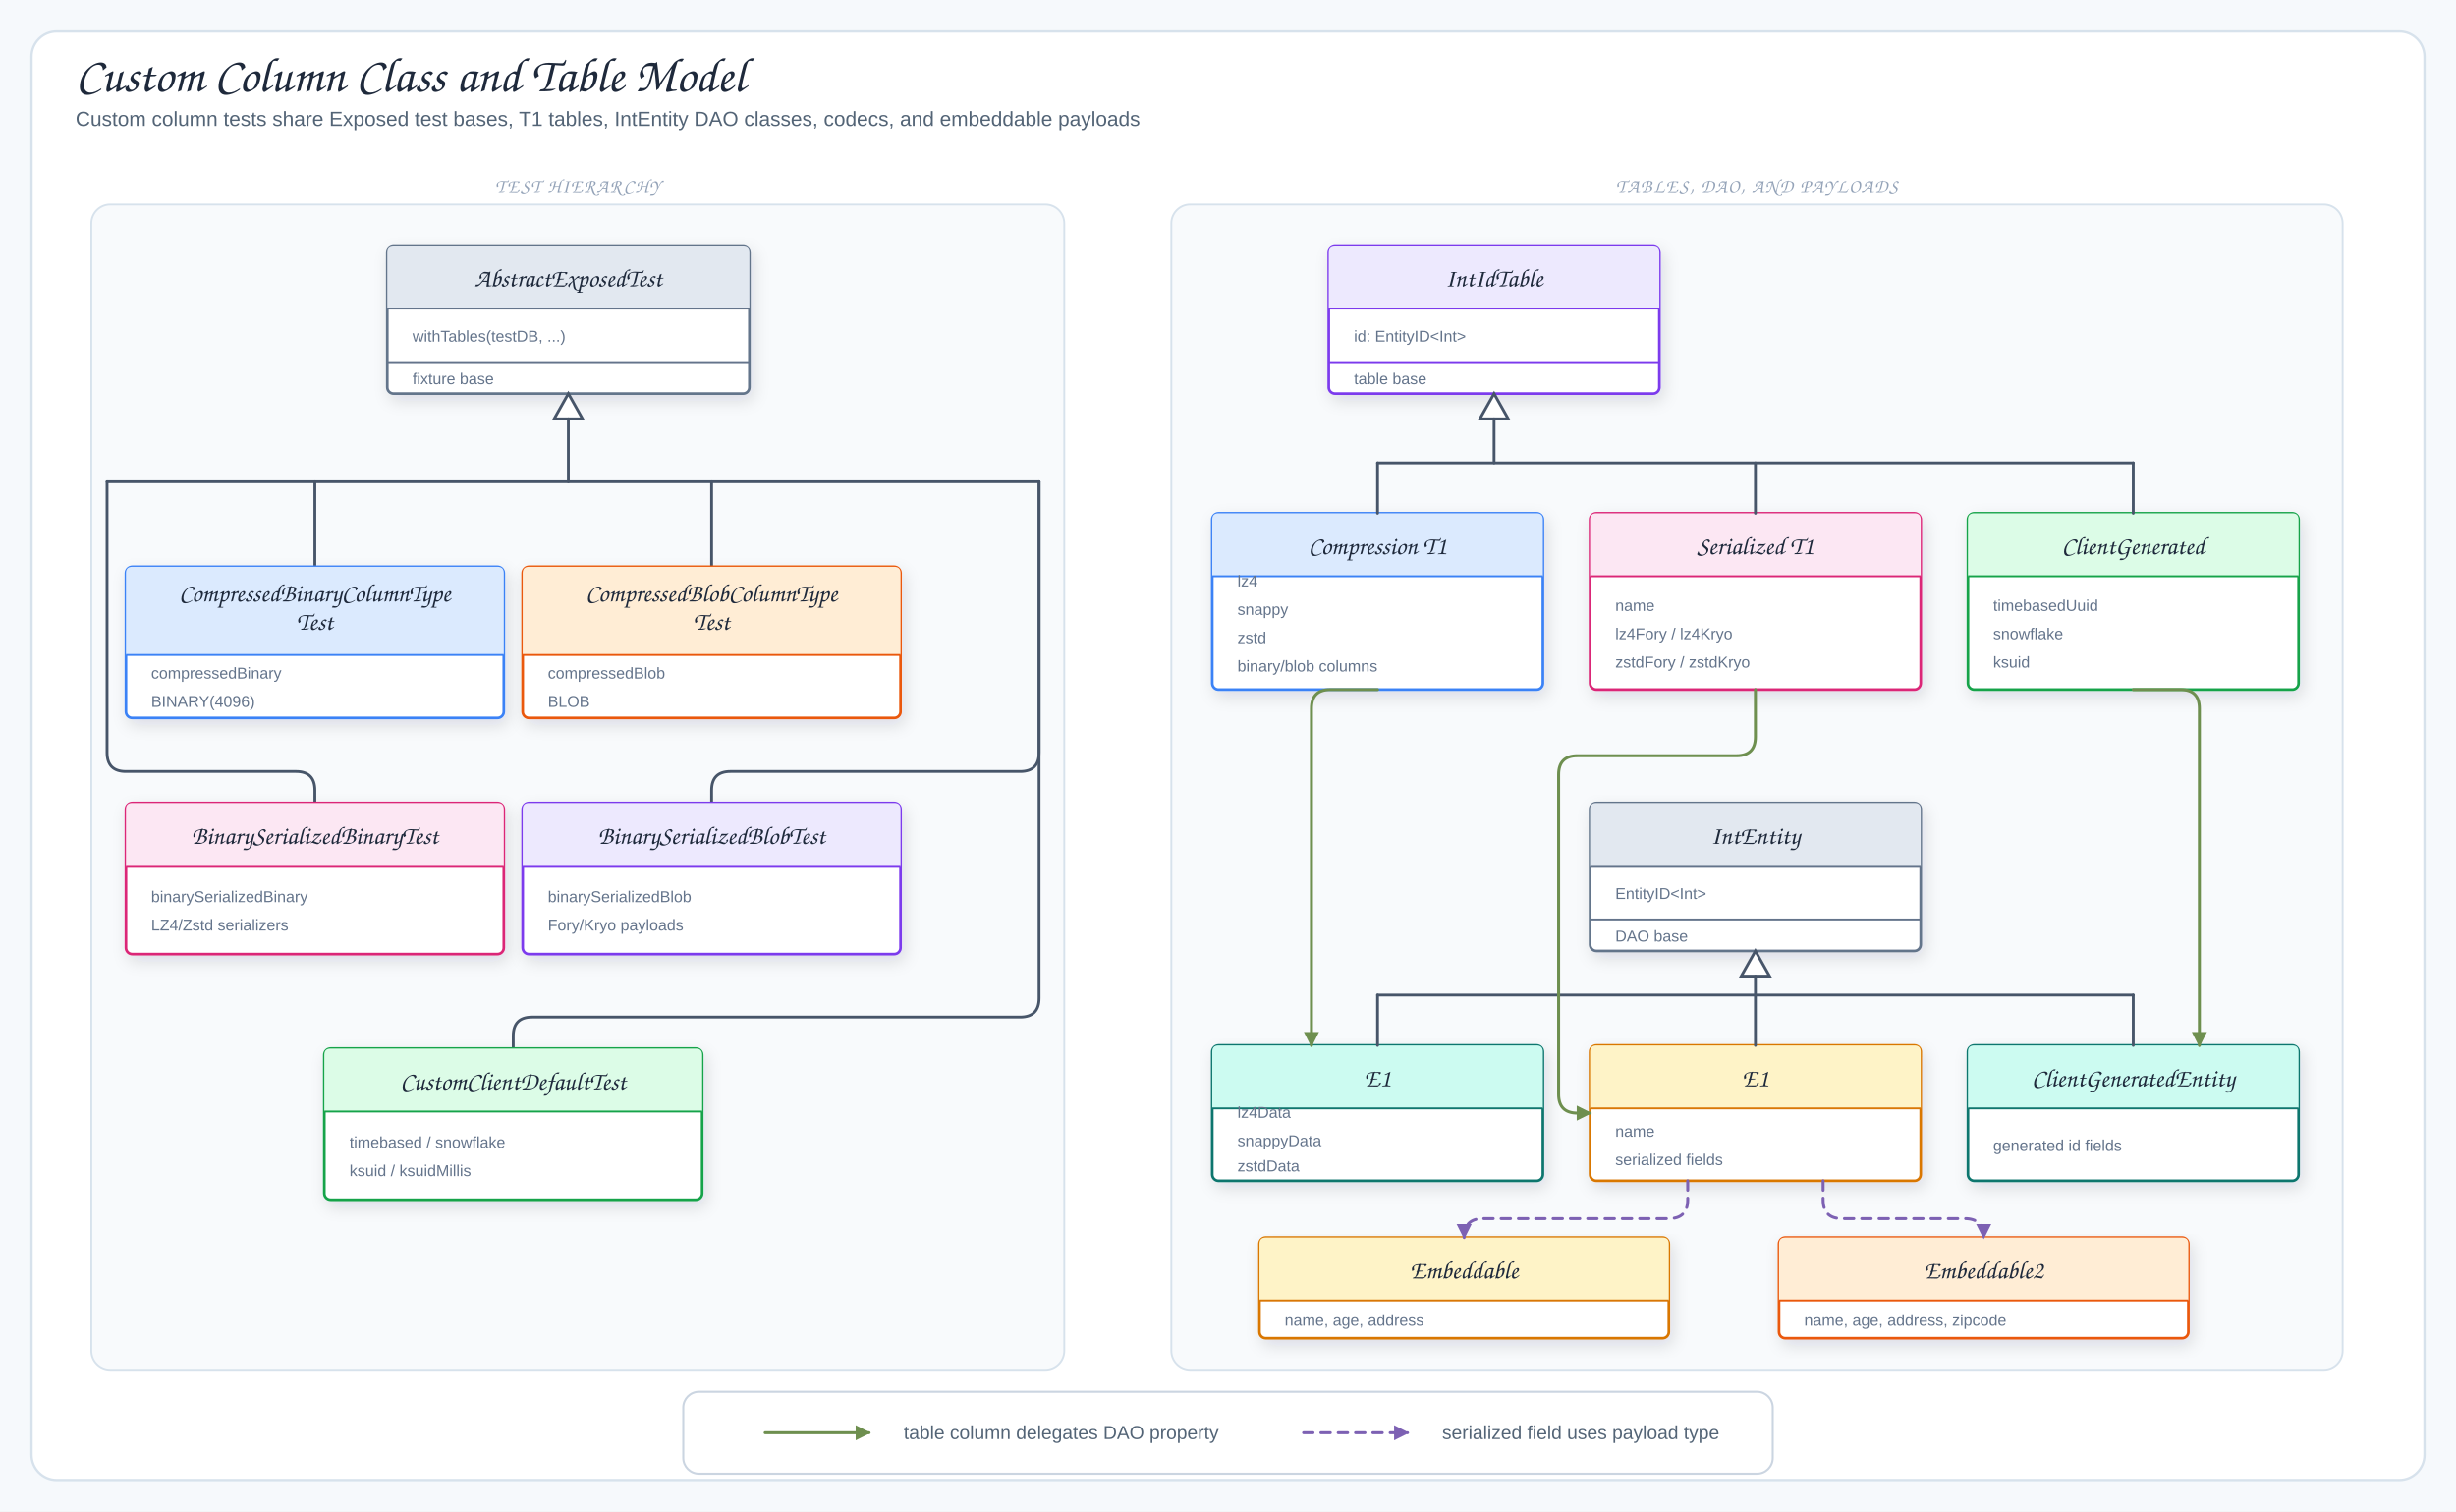
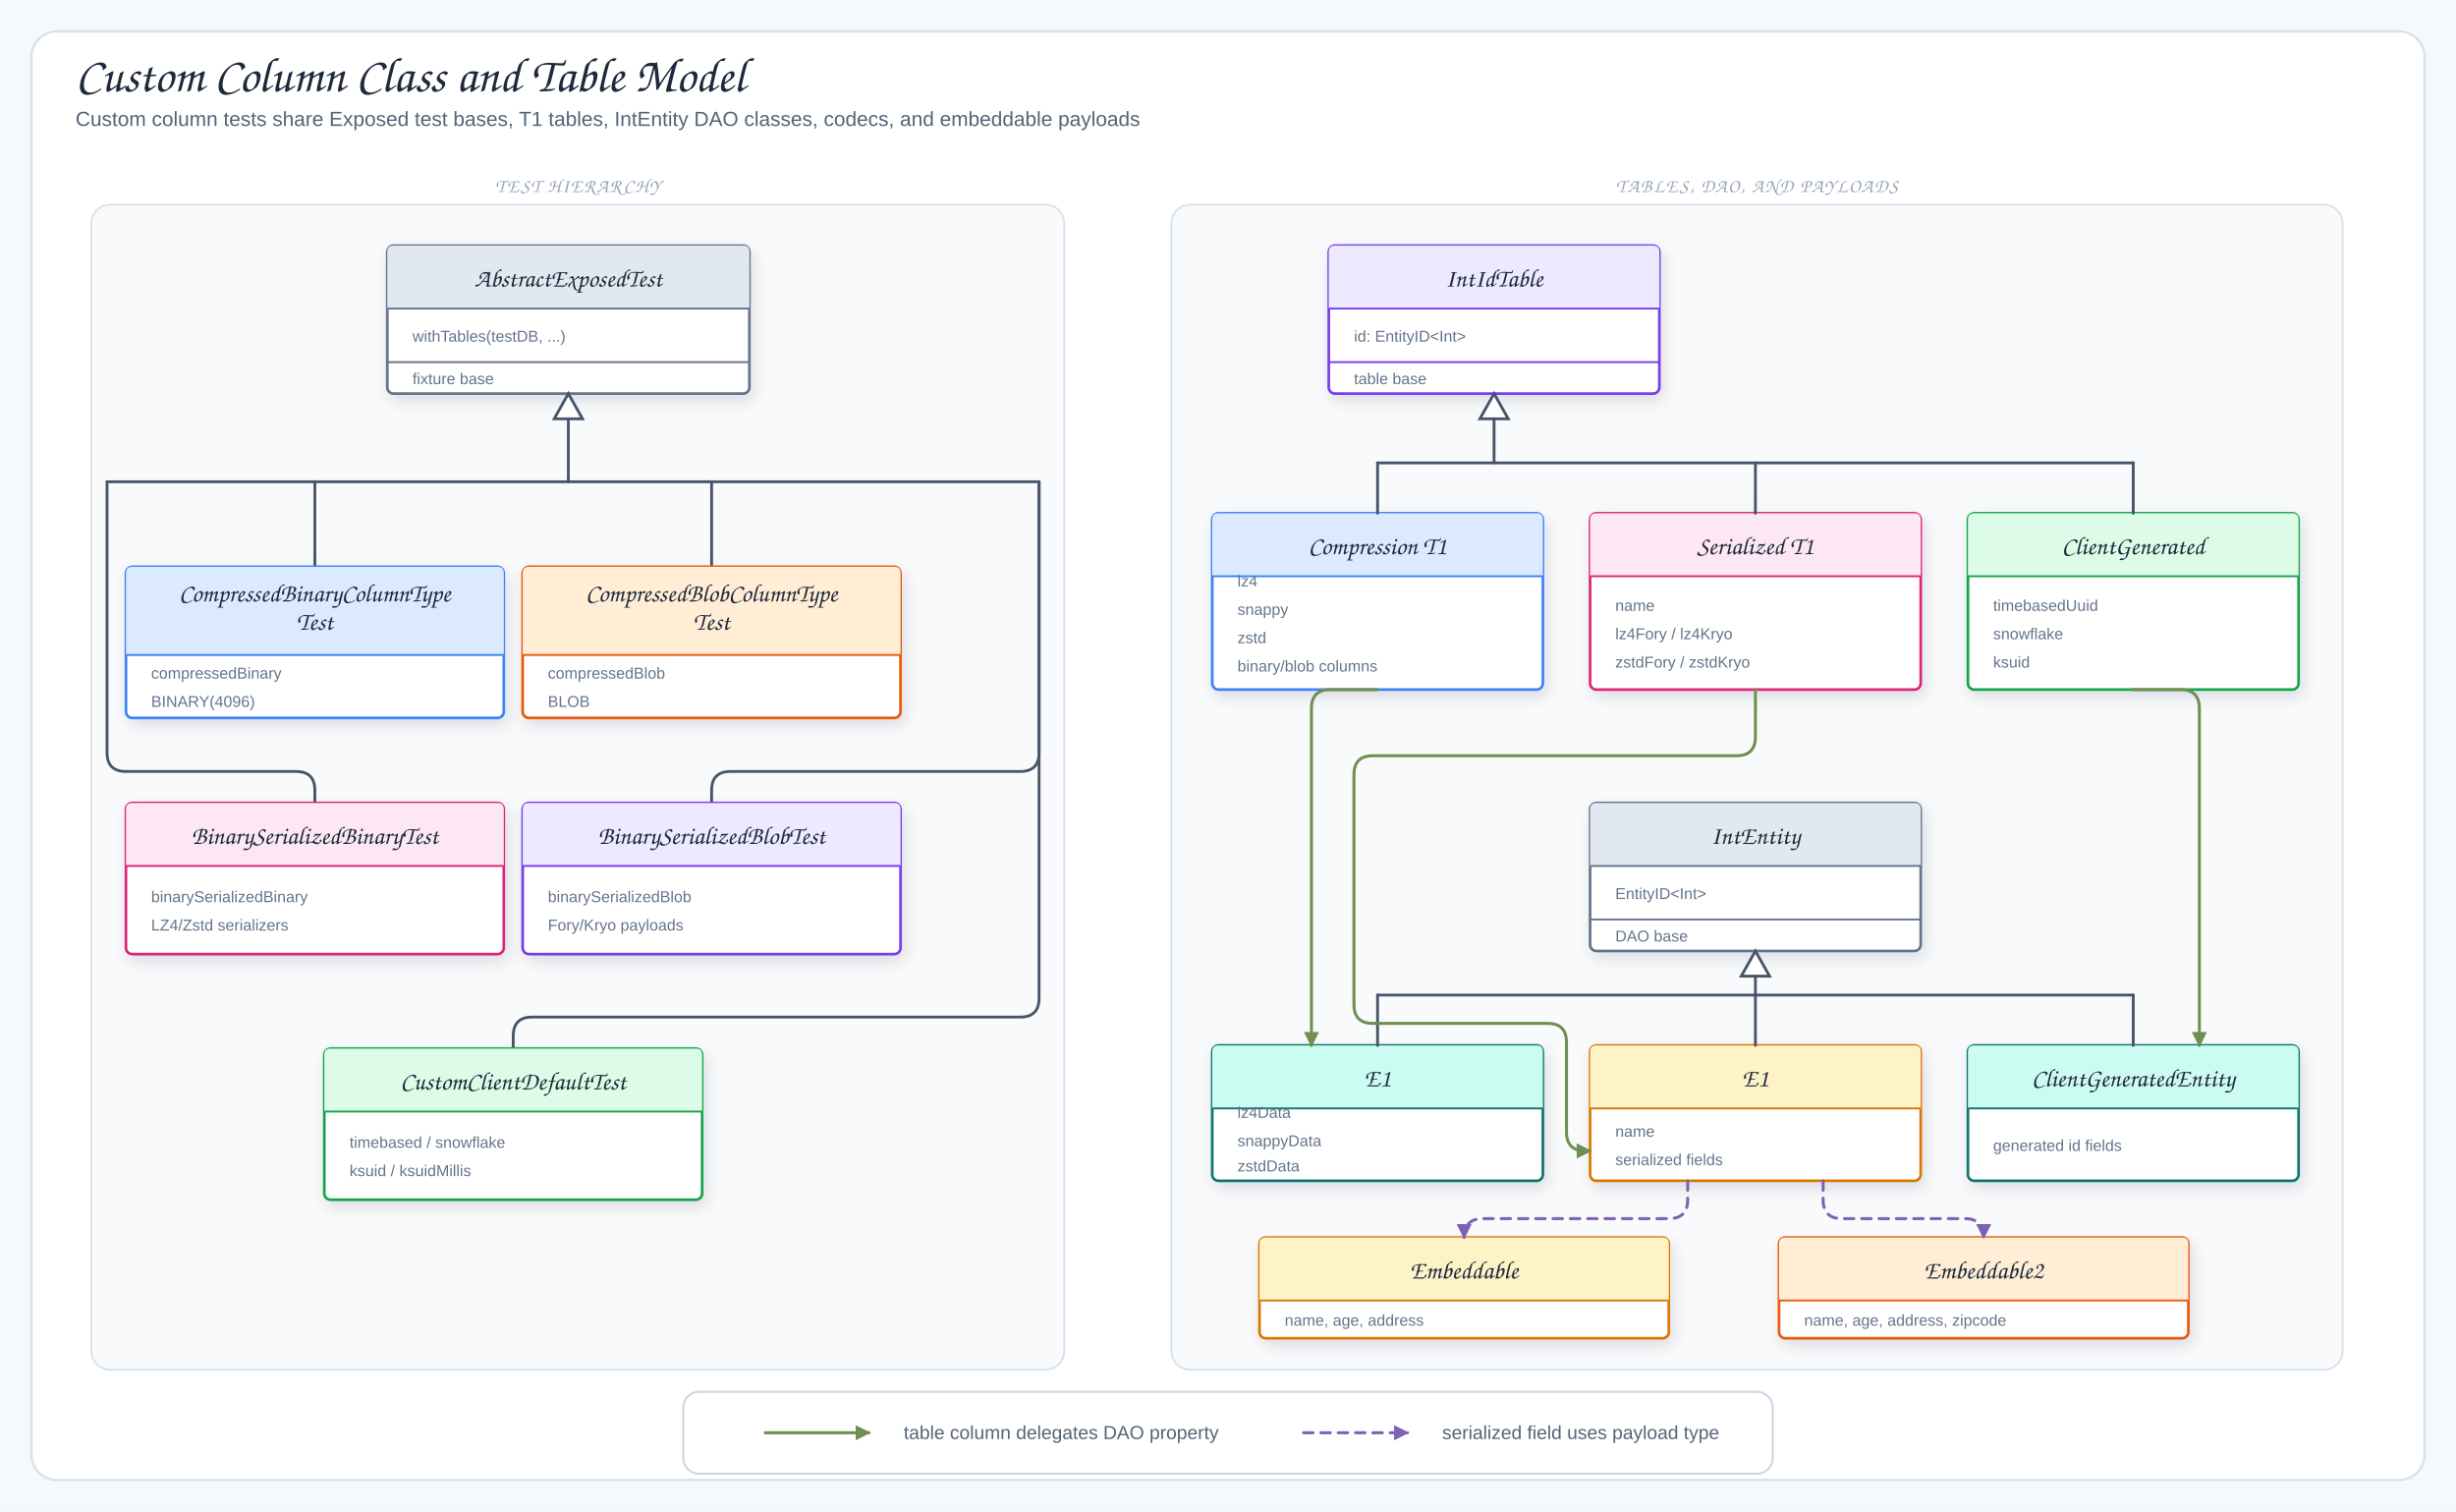
<svg xmlns="http://www.w3.org/2000/svg" viewBox="0 0 1560 960" width="1560" height="960" role="img" aria-label="Custom Column Class and Table Model">
  <defs>
    <filter id="shadow" x="-10%" y="-10%" width="120%" height="130%">
      <feDropShadow dx="2" dy="4" stdDeviation="5" flood-color="#1f2937" flood-opacity="0.12" />
    </filter>
    <marker id="arrowGreen" markerUnits="userSpaceOnUse" markerWidth="10" markerHeight="10" refX="9" refY="5" orient="auto">
      <path d="M1,1 L9,5 L1,9 Z" fill="#6e8f4f" stroke="#6e8f4f" stroke-dasharray="none" style="stroke-dasharray:none" />
    </marker>
    <marker id="arrowPurple" markerUnits="userSpaceOnUse" markerWidth="10" markerHeight="10" refX="9" refY="5" orient="auto">
      <path d="M1,1 L9,5 L1,9 Z" fill="#7d61b3" stroke="#7d61b3" stroke-dasharray="none" style="stroke-dasharray:none" />
    </marker>
    <style>
.canvas{fill:#f6f9fc}.frame{fill:#fff;stroke:#d7e2ec;stroke-width:1.5}
.title{font-family:"Architects Daughter","Comic Sans MS",cursive;font-size:31px;fill:#1e293b}
.subtitle,.detail{font-family:"Comic Mono","Comic Sans MS","Comic Sans","Comic Neue",Arial,sans-serif;fill:#536476}
.subtitle{font-size:13px}.detail{font-size:12px}.tiny{font-family:"Comic Mono","Comic Sans MS","Comic Sans","Comic Neue",Arial,sans-serif;font-size:10px;fill:#64748b}
.label{font-family:"Architects Daughter","Comic Sans MS",cursive;font-size:16px;fill:#1e293b}
.panelTitle{font-family:"Architects Daughter","Comic Sans MS",cursive;font-size:12px;letter-spacing:.08em;fill:#94a3b8}
.card{stroke-width:1.7;filter:url(#shadow)}.panel{fill:#f8fafc;stroke:#d7e2ec;stroke-width:1.2}
.mapLine{fill:none;stroke:#6e8f4f;stroke-width:1.9;stroke-linecap:round;stroke-linejoin:round;marker-end:url(#arrowGreen)}
.runtimeUse{fill:none;stroke:#7d61b3;stroke-width:1.9;stroke-dasharray:6 5;stroke-linecap:round;stroke-linejoin:round;marker-end:url(#arrowPurple)}
.inheritStem{fill:none;stroke:#475569;stroke-width:1.8;stroke-linecap:round;stroke-linejoin:round}
</style>
  </defs>
  <rect width="1560" height="960" class="canvas" />
  <rect x="20" y="20" width="1520" height="920" rx="16" class="frame" />
  <text x="48" y="58" class="title">Custom Column Class and Table Model</text>
  <text x="48" y="80" class="subtitle">Custom column tests share Exposed test bases, T1 tables, IntEntity DAO classes, codecs, and embeddable payloads</text>
  <rect x="58" y="130" width="618" height="740" rx="12" class="panel" />
  <text x="367" y="122" class="panelTitle" text-anchor="middle">TEST HIERARCHY</text>
  <rect x="246" y="156" width="230" height="94" rx="4" fill="#fff" stroke="#64748b" class="card" />
  <path d="M246,196 L246,160 Q246,156 250,156 L472,156 Q476,156 476,160 L476,196 Z" fill="#e2e8f0" />
  <line x1="246" y1="196" x2="476" y2="196" stroke="#64748b" stroke-width="1.2" />
  <text x="361" y="182" class="label" text-anchor="middle">AbstractExposedTest</text>
  <line x1="246" y1="230" x2="476" y2="230" stroke="#64748b" stroke-width="1.2" />
  <text x="262" y="217" class="tiny">withTables(testDB, ...)</text>
  <text x="262" y="244" class="tiny">fixture base</text>
  <polygon points="361,250 352,266 370,266" fill="#fff" stroke="#475569" stroke-width="1.8" />
  <path d="M361,266 L361,306" class="inheritStem" />
  <path d="M68,306 L660,306" class="inheritStem" />
  <path d="M200,306 L200,360" class="inheritStem" />
  <path d="M452,306 L452,360" class="inheritStem" />
  <path d="M68,306 L68,478 Q68,490 80,490 L188,490 Q200,490 200,502 L200,510" class="inheritStem" />
  <path d="M660,306 L660,478 Q660,490 648,490 L464,490 Q452,490 452,502 L452,510" class="inheritStem" />
  <path d="M660,306 L660,634 Q660,646 648,646 L338,646 Q326,646 326,658 L326,666" class="inheritStem" />
  <rect x="80" y="360" width="240" height="96" rx="4" fill="#fff" stroke="#3b82f6" class="card" />
  <path d="M80,416 L80,364 Q80,360 84,360 L316,360 Q320,360 320,364 L320,416 Z" fill="#dbeafe" />
  <line x1="80" y1="416" x2="320" y2="416" stroke="#3b82f6" stroke-width="1.2" />
  <text x="200" y="382" class="label" text-anchor="middle">CompressedBinaryColumnType</text>
  <text x="200" y="400" class="label" text-anchor="middle">Test</text>
  <text x="96" y="431" class="tiny">compressedBinary</text>
  <text x="96" y="449" class="tiny">BINARY(4096)</text>
  <rect x="332" y="360" width="240" height="96" rx="4" fill="#fff" stroke="#ea580c" class="card" />
  <path d="M332,416 L332,364 Q332,360 336,360 L568,360 Q572,360 572,364 L572,416 Z" fill="#ffedd5" />
  <line x1="332" y1="416" x2="572" y2="416" stroke="#ea580c" stroke-width="1.2" />
  <text x="452" y="382" class="label" text-anchor="middle">CompressedBlobColumnType</text>
  <text x="452" y="400" class="label" text-anchor="middle">Test</text>
  <text x="348" y="431" class="tiny">compressedBlob</text>
  <text x="348" y="449" class="tiny">BLOB</text>
  <rect x="80" y="510" width="240" height="96" rx="4" fill="#fff" stroke="#db2777" class="card" />
  <path d="M80,550 L80,514 Q80,510 84,510 L316,510 Q320,510 320,514 L320,550 Z" fill="#fce7f3" />
  <line x1="80" y1="550" x2="320" y2="550" stroke="#db2777" stroke-width="1.2" />
  <text x="200" y="536" class="label" text-anchor="middle">BinarySerializedBinaryTest</text>
  <text x="96" y="573" class="tiny">binarySerializedBinary</text>
  <text x="96" y="591" class="tiny">LZ4/Zstd serializers</text>
  <rect x="332" y="510" width="240" height="96" rx="4" fill="#fff" stroke="#7c3aed" class="card" />
  <path d="M332,550 L332,514 Q332,510 336,510 L568,510 Q572,510 572,514 L572,550 Z" fill="#ede9fe" />
  <line x1="332" y1="550" x2="572" y2="550" stroke="#7c3aed" stroke-width="1.2" />
  <text x="452" y="536" class="label" text-anchor="middle">BinarySerializedBlobTest</text>
  <text x="348" y="573" class="tiny">binarySerializedBlob</text>
  <text x="348" y="591" class="tiny">Fory/Kryo payloads</text>
  <rect x="206" y="666" width="240" height="96" rx="4" fill="#fff" stroke="#16a34a" class="card" />
  <path d="M206,706 L206,670 Q206,666 210,666 L442,666 Q446,666 446,670 L446,706 Z" fill="#dcfce7" />
  <line x1="206" y1="706" x2="446" y2="706" stroke="#16a34a" stroke-width="1.2" />
  <text x="326" y="692" class="label" text-anchor="middle">CustomClientDefaultTest</text>
  <text x="222" y="729" class="tiny">timebased / snowflake</text>
  <text x="222" y="747" class="tiny">ksuid / ksuidMillis</text>
  <rect x="744" y="130" width="744" height="740" rx="12" class="panel" />
  <text x="1116" y="122" class="panelTitle" text-anchor="middle">TABLES, DAO, AND PAYLOADS</text>
  <rect x="844" y="156" width="210" height="94" rx="4" fill="#fff" stroke="#7c3aed" class="card" />
  <path d="M844,196 L844,160 Q844,156 848,156 L1050,156 Q1054,156 1054,160 L1054,196 Z" fill="#ede9fe" />
  <line x1="844" y1="196" x2="1054" y2="196" stroke="#7c3aed" stroke-width="1.2" />
  <text x="949" y="182" class="label" text-anchor="middle">IntIdTable</text>
  <line x1="844" y1="230" x2="1054" y2="230" stroke="#7c3aed" stroke-width="1.2" />
  <text x="860" y="217" class="tiny">id: EntityID&lt;Int&gt;</text>
  <text x="860" y="244" class="tiny">table base</text>
  <rect x="770" y="326" width="210" height="112" rx="4" fill="#fff" stroke="#3b82f6" class="card" />
  <path d="M770,366 L770,330 Q770,326 774,326 L976,326 Q980,326 980,330 L980,366 Z" fill="#dbeafe" />
  <line x1="770" y1="366" x2="980" y2="366" stroke="#3b82f6" stroke-width="1.2" />
  <text x="875" y="352" class="label" text-anchor="middle">Compression T1</text>
  <text x="786" y="372.5" class="tiny">lz4</text>
  <text x="786" y="390.5" class="tiny">snappy</text>
  <text x="786" y="408.5" class="tiny">zstd</text>
  <text x="786" y="426.5" class="tiny">binary/blob columns</text>
  <rect x="1010" y="326" width="210" height="112" rx="4" fill="#fff" stroke="#db2777" class="card" />
  <path d="M1010,366 L1010,330 Q1010,326 1014,326 L1216,326 Q1220,326 1220,330 L1220,366 Z" fill="#fce7f3" />
  <line x1="1010" y1="366" x2="1220" y2="366" stroke="#db2777" stroke-width="1.2" />
  <text x="1115" y="352" class="label" text-anchor="middle">Serialized T1</text>
  <text x="1026" y="388" class="tiny">name</text>
  <text x="1026" y="406" class="tiny">lz4Fory / lz4Kryo</text>
  <text x="1026" y="424" class="tiny">zstdFory / zstdKryo</text>
  <rect x="1250" y="326" width="210" height="112" rx="4" fill="#fff" stroke="#16a34a" class="card" />
  <path d="M1250,366 L1250,330 Q1250,326 1254,326 L1456,326 Q1460,326 1460,330 L1460,366 Z" fill="#dcfce7" />
  <line x1="1250" y1="366" x2="1460" y2="366" stroke="#16a34a" stroke-width="1.2" />
  <text x="1355" y="352" class="label" text-anchor="middle">ClientGenerated</text>
  <text x="1266" y="388" class="tiny">timebasedUuid</text>
  <text x="1266" y="406" class="tiny">snowflake</text>
  <text x="1266" y="424" class="tiny">ksuid</text>
  <polygon points="949,250 940,266 958,266" fill="#fff" stroke="#475569" stroke-width="1.8" />
  <path d="M949,266 L949,294" class="inheritStem" />
  <path d="M875,294 L1355,294" class="inheritStem" />
  <path d="M875,294 L875,326" class="inheritStem" />
  <path d="M1115,294 L1115,326" class="inheritStem" />
  <path d="M1355,294 L1355,326" class="inheritStem" />
  <rect x="1010" y="510" width="210" height="94" rx="4" fill="#fff" stroke="#64748b" class="card" />
  <path d="M1010,550 L1010,514 Q1010,510 1014,510 L1216,510 Q1220,510 1220,514 L1220,550 Z" fill="#e2e8f0" />
  <line x1="1010" y1="550" x2="1220" y2="550" stroke="#64748b" stroke-width="1.2" />
  <text x="1115" y="536" class="label" text-anchor="middle">IntEntity</text>
  <line x1="1010" y1="584" x2="1220" y2="584" stroke="#64748b" stroke-width="1.2" />
  <text x="1026" y="571" class="tiny">EntityID&lt;Int&gt;</text>
  <text x="1026" y="598" class="tiny">DAO base</text>
  <rect x="770" y="664" width="210" height="86" rx="4" fill="#fff" stroke="#0f766e" class="card" />
  <path d="M770,704 L770,668 Q770,664 774,664 L976,664 Q980,664 980,668 L980,704 Z" fill="#ccfbf1" />
  <line x1="770" y1="704" x2="980" y2="704" stroke="#0f766e" stroke-width="1.2" />
  <text x="875" y="690" class="label" text-anchor="middle">E1</text>
  <text x="786" y="710" class="tiny">lz4Data</text>
  <text x="786" y="728" class="tiny">snappyData</text>
  <text x="786" y="744" class="tiny">zstdData</text>
  <rect x="1010" y="664" width="210" height="86" rx="4" fill="#fff" stroke="#d97706" class="card" />
  <path d="M1010,704 L1010,668 Q1010,664 1014,664 L1216,664 Q1220,664 1220,668 L1220,704 Z" fill="#fef3c7" />
  <line x1="1010" y1="704" x2="1220" y2="704" stroke="#d97706" stroke-width="1.2" />
  <text x="1115" y="690" class="label" text-anchor="middle">E1</text>
  <text x="1026" y="722" class="tiny">name</text>
  <text x="1026" y="740" class="tiny">serialized fields</text>
  <rect x="1250" y="664" width="210" height="86" rx="4" fill="#fff" stroke="#0f766e" class="card" />
  <path d="M1250,704 L1250,668 Q1250,664 1254,664 L1456,664 Q1460,664 1460,668 L1460,704 Z" fill="#ccfbf1" />
  <line x1="1250" y1="704" x2="1460" y2="704" stroke="#0f766e" stroke-width="1.2" />
  <text x="1355" y="690" class="label" text-anchor="middle">ClientGeneratedEntity</text>
  <text x="1266" y="731" class="tiny">generated id fields</text>
  <polygon points="1115,604 1106,620 1124,620" fill="#fff" stroke="#475569" stroke-width="1.8" />
  <path d="M1115,620 L1115,632" class="inheritStem" />
  <path d="M875,632 L1355,632" class="inheritStem" />
  <path d="M875,632 L875,664" class="inheritStem" />
  <path d="M1115,632 L1115,664" class="inheritStem" />
  <path d="M1355,632 L1355,664" class="inheritStem" />
  <path data-connector="compression-table-to-e1" d="M875,438 L845,438 Q833,438 833,450 L833,664" class="mapLine" />
-   <path data-connector="serialized-table-to-e1" d="M1115,438 L1115,468 Q1115,480 1103,480 L1002,480 Q990,480 990,492 L990,695 Q990,707 1002,707 L1010,707" class="mapLine" />
+   <path data-connector="serialized-table-to-e1" d="M1115,438 L1115,468 Q1115,480 1103,480 L872,480 Q860,480 860,492 L860,638 Q860,650 872,650 L983,650 Q995,650 995,662 L995,719 Q995,731 1007,731 L1010,731" class="mapLine" />
  <path data-connector="client-generated-table-to-entity" d="M1355,438 L1385,438 Q1397,438 1397,450 L1397,664" class="mapLine" />
  <rect x="800" y="786" width="260" height="64" rx="4" fill="#fff" stroke="#d97706" class="card" />
  <path d="M800,826 L800,790 Q800,786 804,786 L1056,786 Q1060,786 1060,790 L1060,826 Z" fill="#fef3c7" />
  <line x1="800" y1="826" x2="1060" y2="826" stroke="#d97706" stroke-width="1.2" />
  <text x="930" y="812" class="label" text-anchor="middle">Embeddable</text>
  <text x="816" y="842" class="tiny">name, age, address</text>
  <rect x="1130" y="786" width="260" height="64" rx="4" fill="#fff" stroke="#ea580c" class="card" />
  <path d="M1130,826 L1130,790 Q1130,786 1134,786 L1386,786 Q1390,786 1390,790 L1390,826 Z" fill="#ffedd5" />
  <line x1="1130" y1="826" x2="1390" y2="826" stroke="#ea580c" stroke-width="1.2" />
  <text x="1260" y="812" class="label" text-anchor="middle">Embeddable2</text>
  <text x="1146" y="842" class="tiny">name, age, address, zipcode</text>
  <path data-connector="serialized-e1-to-embeddable" d="M1072,750 L1072,762 Q1072,774 1060,774 L942,774 Q930,774 930,786" class="runtimeUse" />
  <path data-connector="serialized-e1-to-embeddable2" d="M1158,750 L1158,762 Q1158,774 1170,774 L1248,774 Q1260,774 1260,786" class="runtimeUse" />
  <rect x="434" y="884" width="692" height="52" rx="10" fill="#ffffff" stroke="#cbd5e1" stroke-width="1.3" />
  <path d="M486,910 L552,910" class="mapLine" />
  <text x="574" y="914" class="detail">table column delegates DAO property</text>
  <path d="M828,910 L894,910" class="runtimeUse" />
  <text x="916" y="914" class="detail">serialized field uses payload type</text>
</svg>
